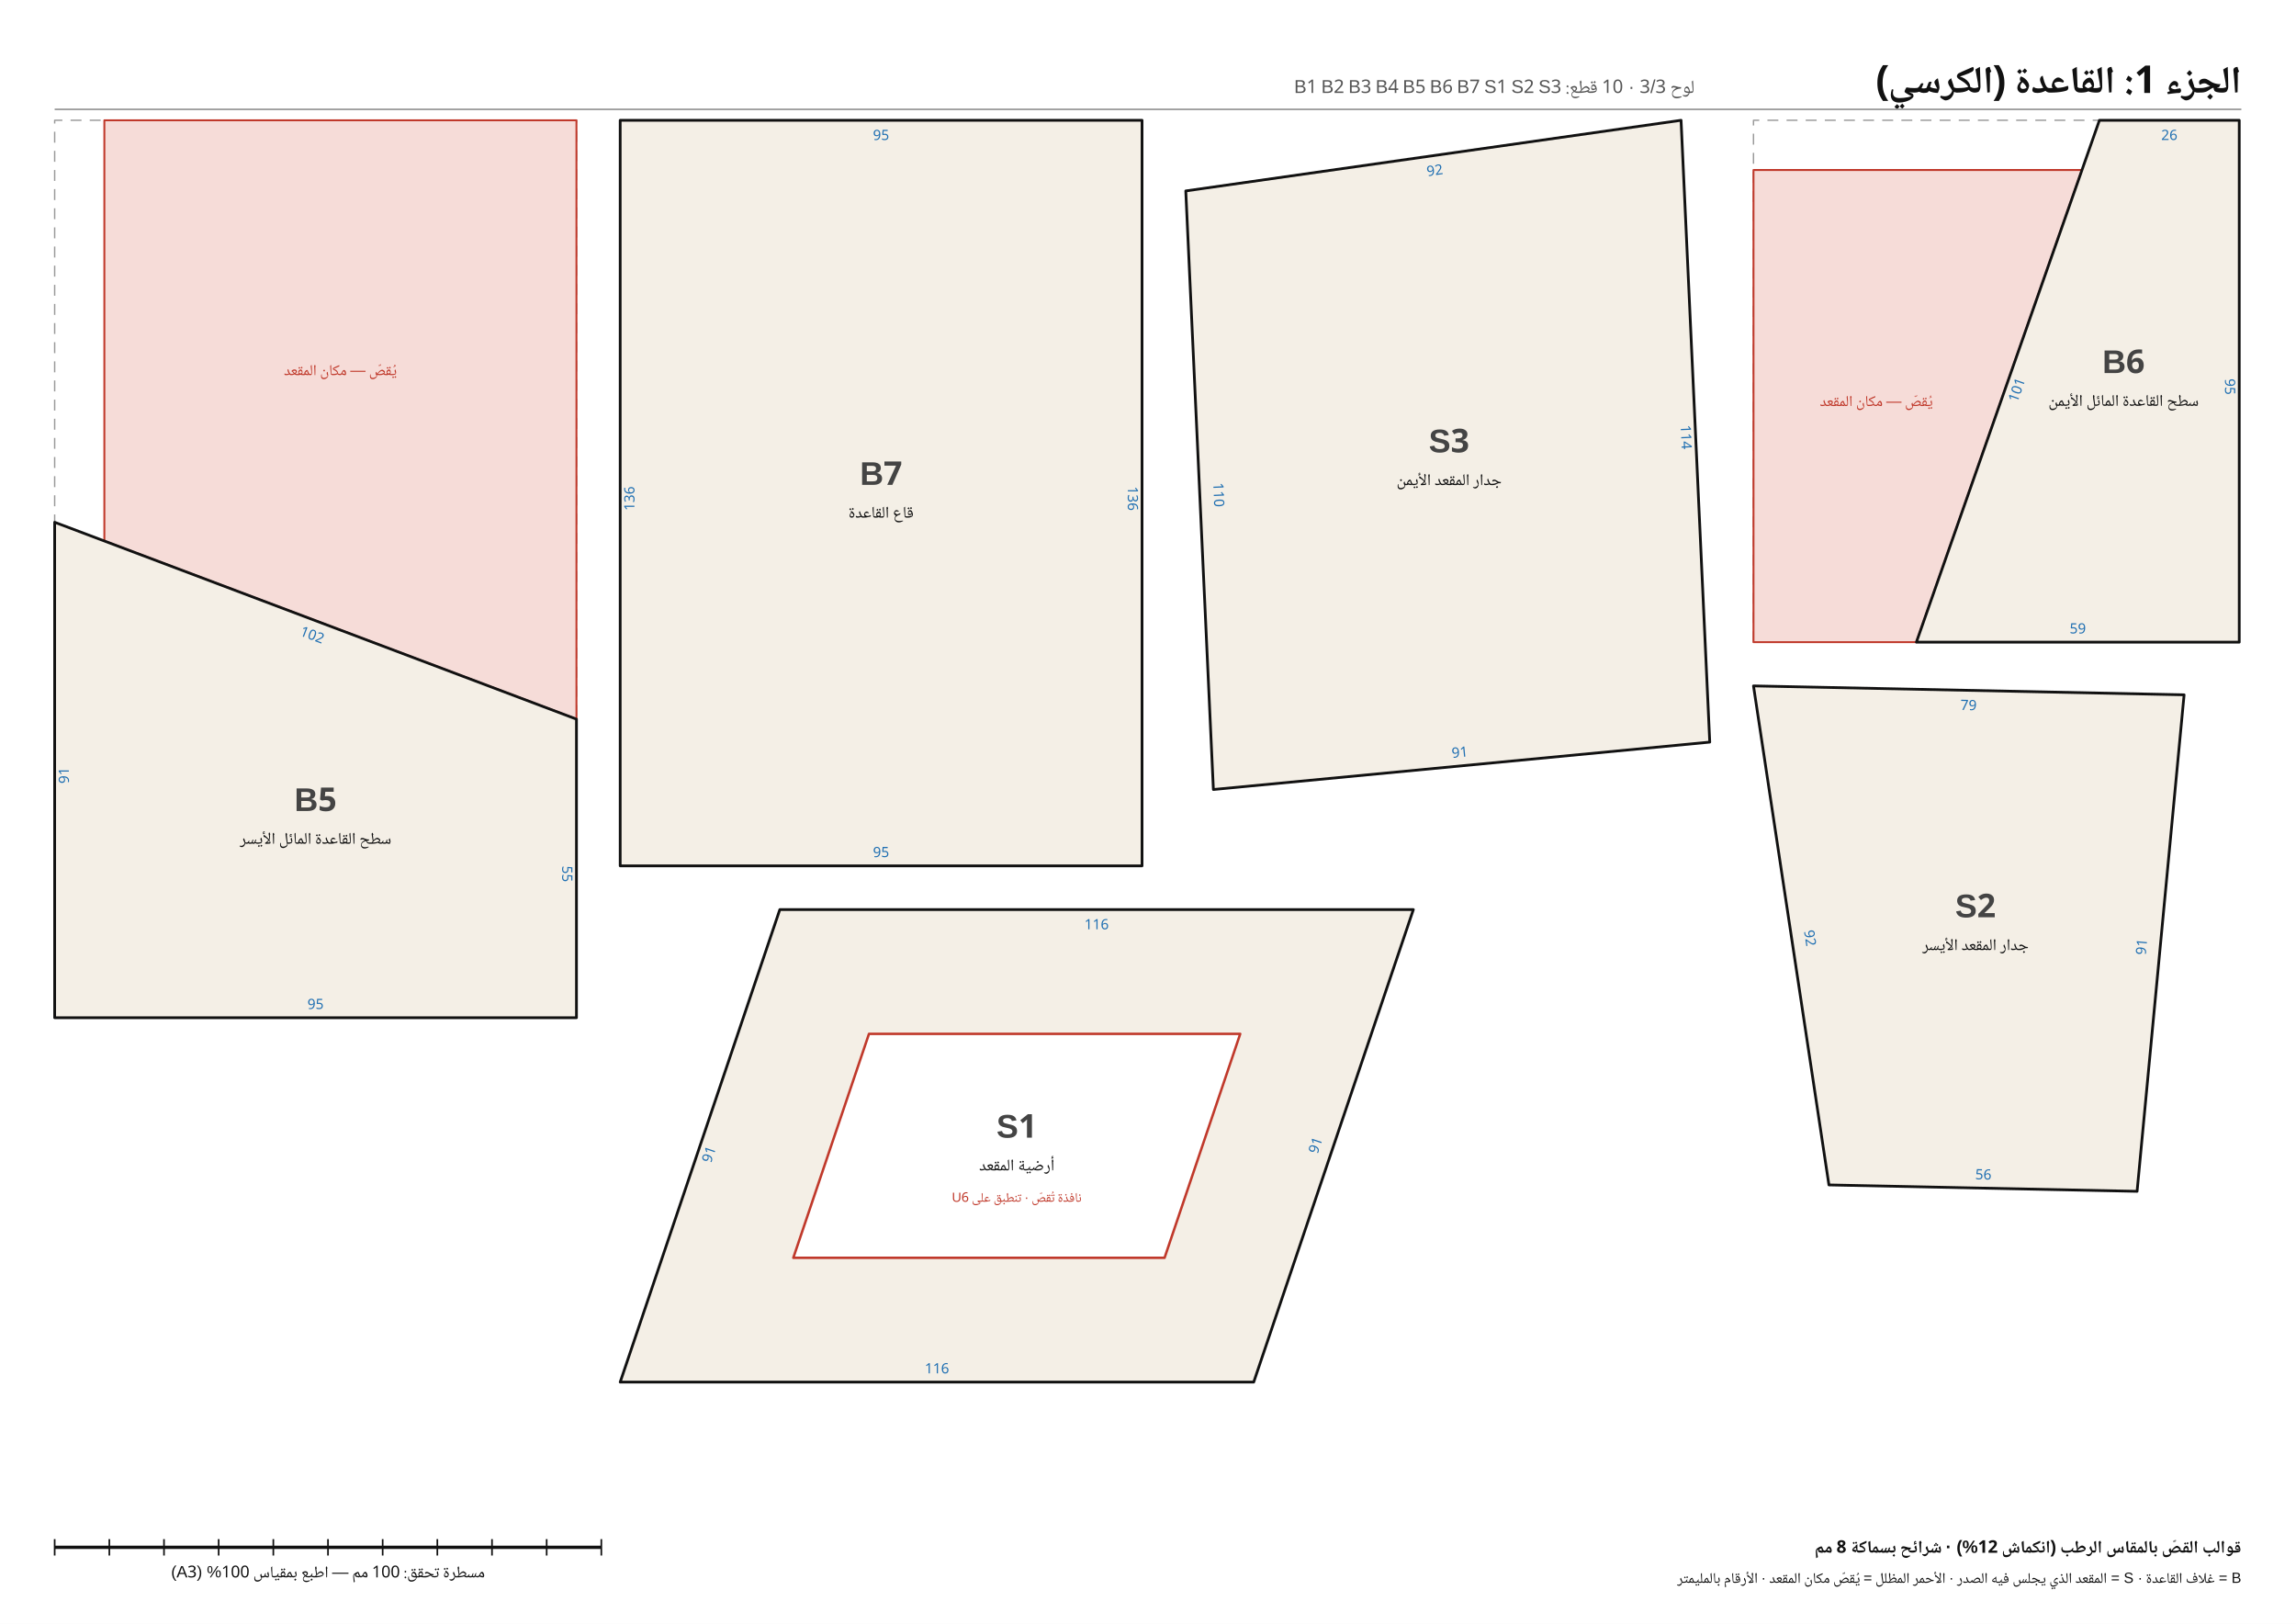
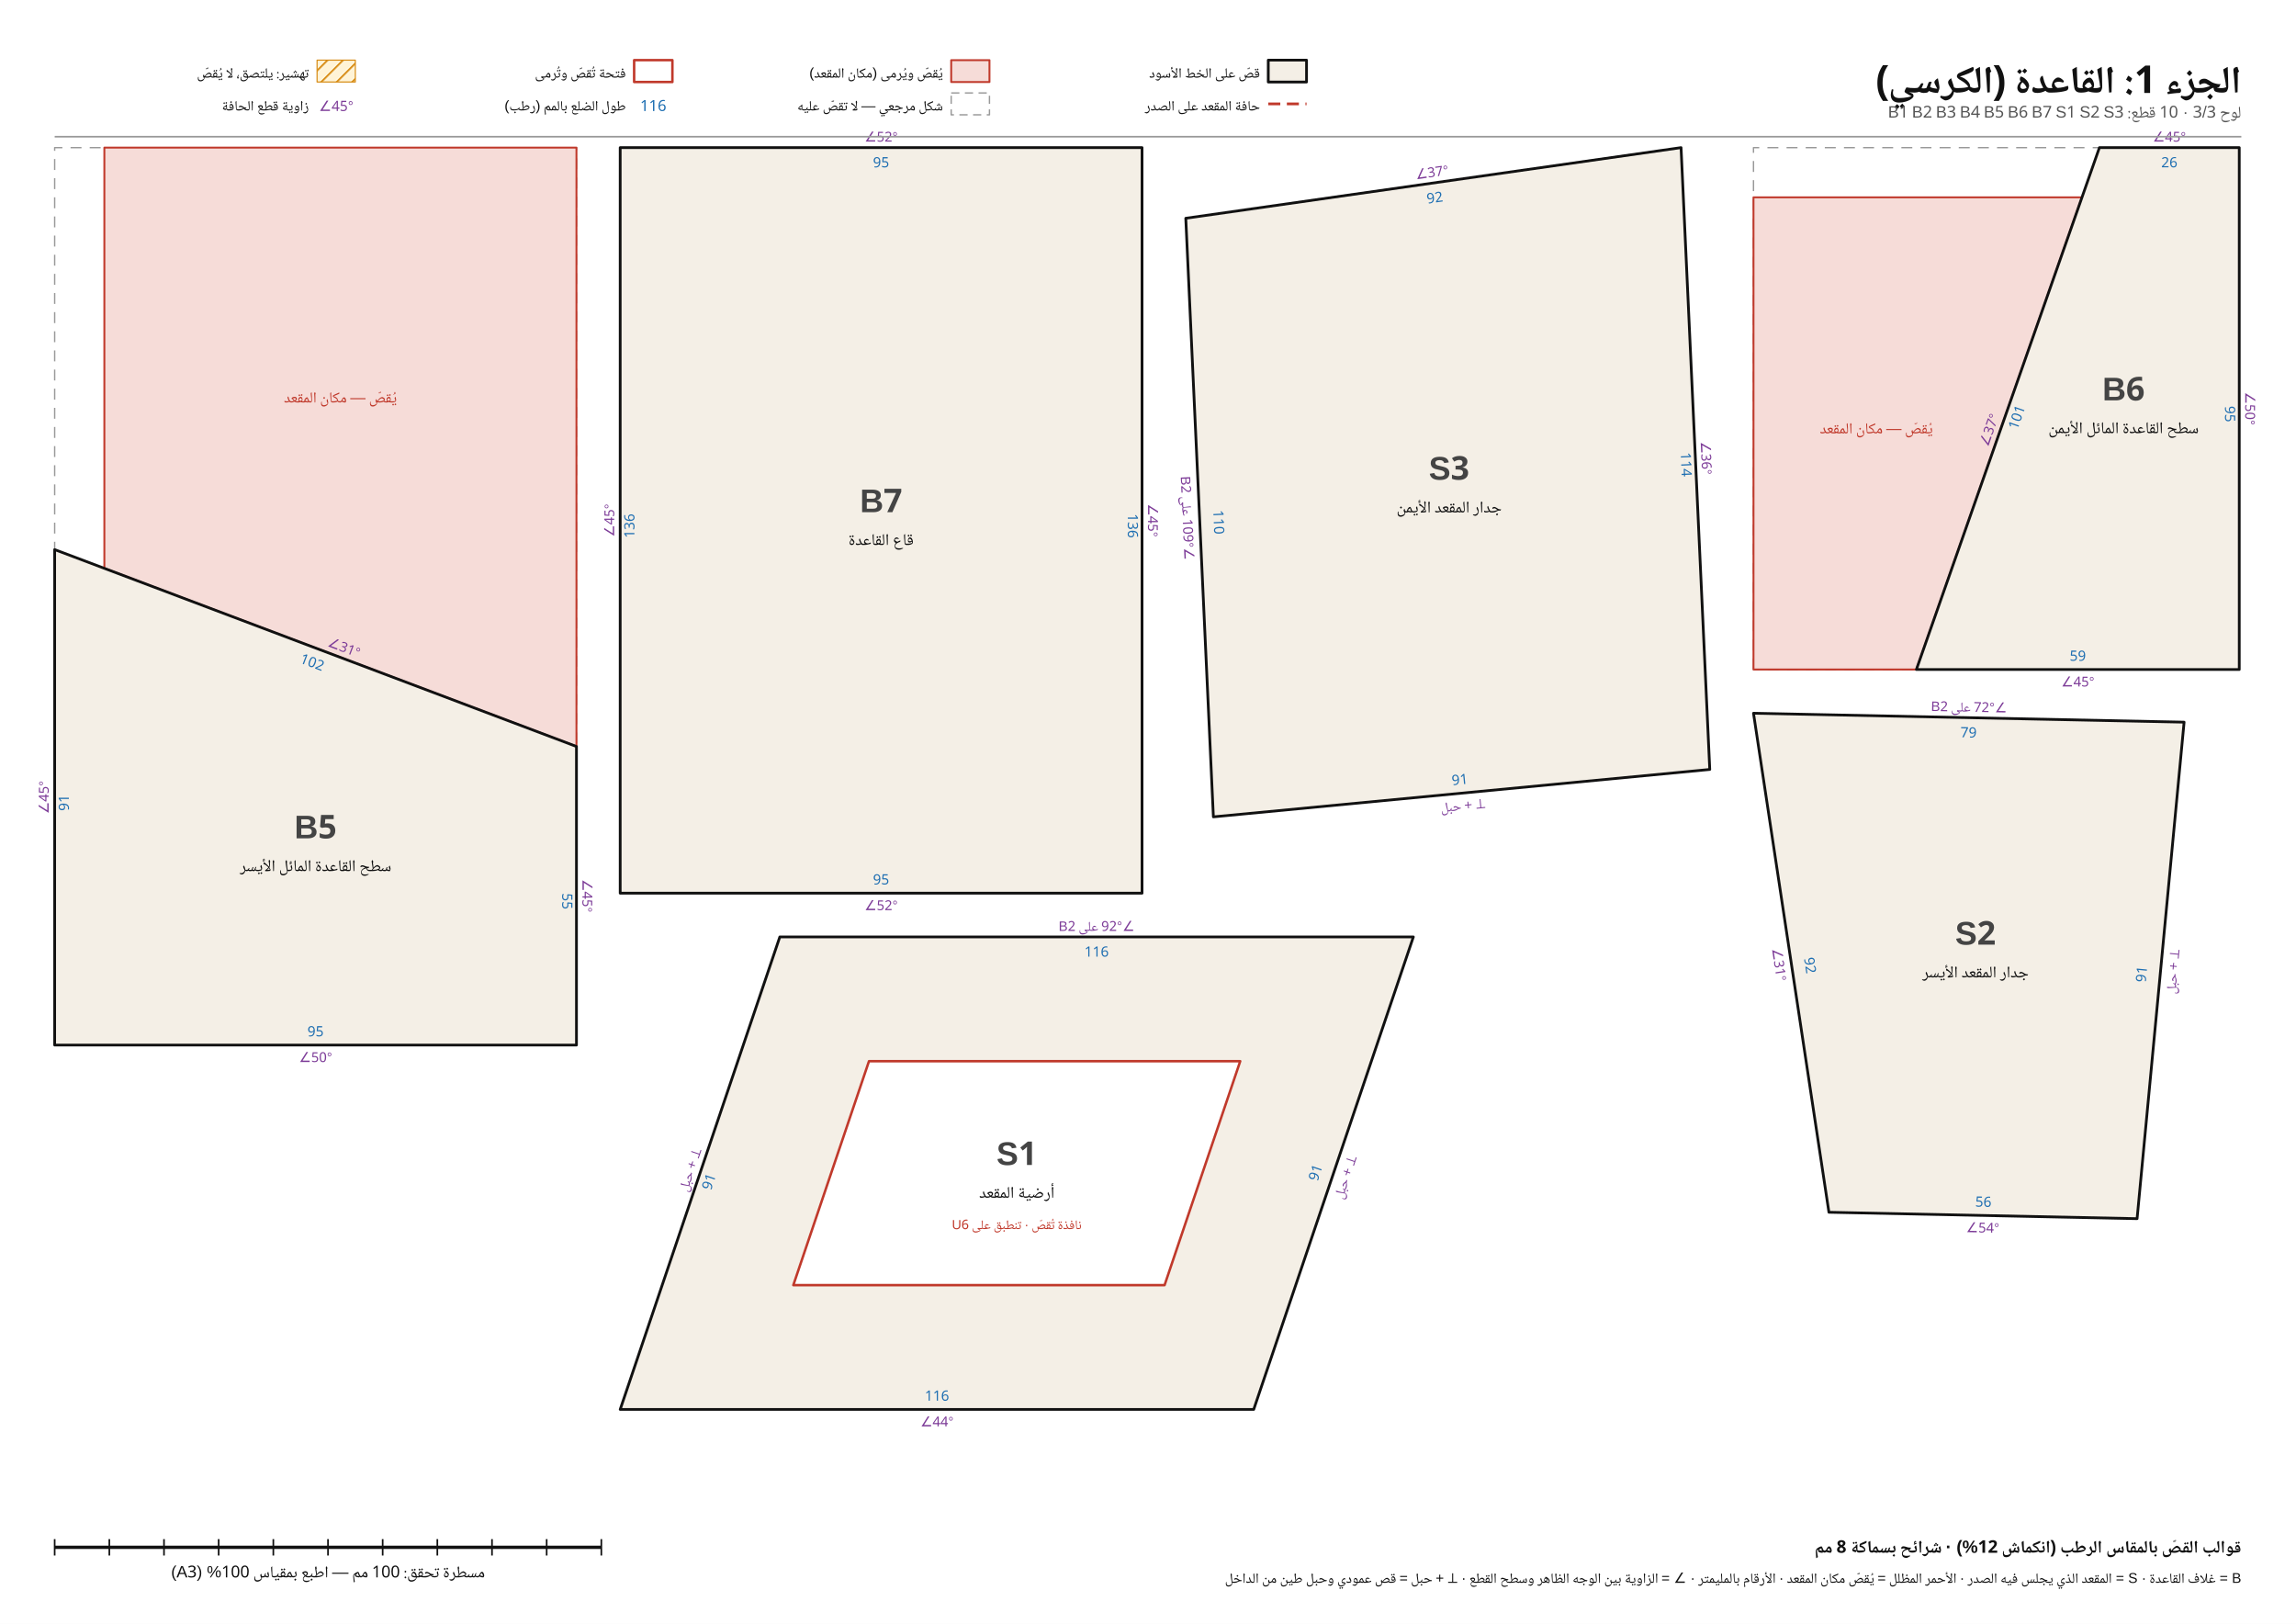
<svg xmlns="http://www.w3.org/2000/svg" width="420mm" height="297mm" viewBox="0 0 420 297" font-family="Noto Naskh Arabic, Amiri, Tahoma, Arial, sans-serif">
  <rect width="420" height="297" fill="#fff" />
  <defs>
    <marker id="ar" viewBox="0 0 10 10" refX="10" refY="5" markerWidth="5" markerHeight="5" orient="auto-start-reverse">
      <path d="M0,1 L10,5 L0,9 z" fill="#c0392b" />
    </marker>
    <marker id="ab" viewBox="0 0 10 10" refX="10" refY="5" markerWidth="4" markerHeight="4" orient="auto">
      <path d="M0,1 L10,5 L0,9 z" fill="#1f6fb2" />
    </marker>
    <pattern id="hatch" width="2" height="2" patternUnits="userSpaceOnUse" patternTransform="rotate(45)">
      <rect width="2" height="2" fill="#fff3d6" />
      <line x1="0" y1="0" x2="0" y2="2" stroke="#d68910" stroke-width="0.6" />
    </pattern>
  </defs>
-   <polygon points="105.45,186.14 10.00,186.14 10.00,22.00 105.45,22.00 105.45,186.14" fill="none" stroke="#999" stroke-width="0.25" stroke-dasharray="2,1.5" stroke-linejoin="round" />
-   <polygon points="19.09,98.95 19.09,22.00 105.45,22.00 105.45,131.53 19.09,98.95" fill="#f6dcd8" stroke="#c0392b" stroke-width="0.35" stroke-linejoin="round" />
-   <text x="62.27" y="68.62" font-size="2.8" text-anchor="middle" fill="#c0392b" font-weight="normal" direction="rtl">يُقصّ — مكان المقعد</text>
-   <polygon points="10.00,95.52 105.45,131.53 105.45,186.14 10.00,186.14 10.00,95.52" fill="#f4efe6" stroke="#111" stroke-width="0.5" stroke-linejoin="round" />
-   <text x="56.81" y="116.96" font-size="2.6" text-anchor="middle" fill="#1f6fb2" font-weight="normal" direction="ltr" transform="rotate(20.7 56.81 116.96)">102</text>
-   <text x="102.85" y="159.84" font-size="2.6" text-anchor="middle" fill="#1f6fb2" font-weight="normal" direction="ltr" transform="rotate(90.0 102.85 159.84)">55</text>
-   <text x="57.73" y="184.54" font-size="2.6" text-anchor="middle" fill="#1f6fb2" font-weight="normal" direction="ltr">95</text>
-   <text x="12.60" y="141.83" font-size="2.6" text-anchor="middle" fill="#1f6fb2" font-weight="normal" direction="ltr" transform="rotate(-90.0 12.60 141.83)">91</text>
-   <text x="57.73" y="148.33" font-size="6" text-anchor="middle" fill="#444" font-weight="bold" direction="ltr">B5</text>
-   <text x="57.73" y="154.33" font-size="3" text-anchor="middle" fill="#111" font-weight="normal" direction="rtl">سطح القاعدة المائل الأيسر</text>
-   <polygon points="208.91,158.36 113.45,158.36 113.45,22.00 208.91,22.00 208.91,158.36" fill="#f4efe6" stroke="#111" stroke-width="0.5" stroke-linejoin="round" />
-   <text x="161.18" y="156.76" font-size="2.6" text-anchor="middle" fill="#1f6fb2" font-weight="normal" direction="ltr">95</text>
-   <text x="116.05" y="91.18" font-size="2.6" text-anchor="middle" fill="#1f6fb2" font-weight="normal" direction="ltr" transform="rotate(-90.0 116.05 91.18)">136</text>
-   <text x="161.18" y="25.60" font-size="2.6" text-anchor="middle" fill="#1f6fb2" font-weight="normal" direction="ltr">95</text>
-   <text x="206.31" y="91.18" font-size="2.6" text-anchor="middle" fill="#1f6fb2" font-weight="normal" direction="ltr" transform="rotate(90.0 206.31 91.18)">136</text>
-   <text x="161.18" y="88.68" font-size="6" text-anchor="middle" fill="#444" font-weight="bold" direction="ltr">B7</text>
-   <text x="161.18" y="94.68" font-size="3" text-anchor="middle" fill="#111" font-weight="normal" direction="rtl">قاع القاعدة</text>
-   <polygon points="229.34,252.78 113.45,252.78 142.65,166.36 258.54,166.36 229.34,252.78" fill="#f4efe6" stroke="#111" stroke-width="0.5" stroke-linejoin="round" />
-   <text x="171.40" y="251.18" font-size="2.6" text-anchor="middle" fill="#1f6fb2" font-weight="normal" direction="ltr">116</text>
-   <text x="130.52" y="211.40" font-size="2.6" text-anchor="middle" fill="#1f6fb2" font-weight="normal" direction="ltr" transform="rotate(-71.3 130.52 211.40)">91</text>
-   <text x="200.60" y="169.96" font-size="2.6" text-anchor="middle" fill="#1f6fb2" font-weight="normal" direction="ltr">116</text>
-   <text x="241.48" y="209.74" font-size="2.6" text-anchor="middle" fill="#1f6fb2" font-weight="normal" direction="ltr" transform="rotate(-71.3 241.48 209.74)">91</text>
-   <polygon points="145.12,230.05 213.03,230.05 226.87,189.09 158.96,189.09 145.12,230.05" fill="#fff" stroke="#c0392b" stroke-width="0.45" stroke-linejoin="round" />
-   <text x="186.00" y="219.80" font-size="2.4" text-anchor="middle" fill="#c0392b" font-weight="normal" direction="rtl">نافذة تُقصّ · تنطبق على U6</text>
-   <text x="186.00" y="208.07" font-size="6" text-anchor="middle" fill="#444" font-weight="bold" direction="ltr">S1</text>
-   <text x="186.00" y="214.07" font-size="3" text-anchor="middle" fill="#111" font-weight="normal" direction="rtl">أرضية المقعد</text>
-   <polygon points="307.51,22.00 312.76,135.73 221.96,144.40 216.91,34.92 307.51,22.00" fill="#f4efe6" stroke="#111" stroke-width="0.5" stroke-linejoin="round" />
-   <text x="307.54" y="79.99" font-size="2.6" text-anchor="middle" fill="#1f6fb2" font-weight="normal" direction="ltr" transform="rotate(87.4 307.54 79.99)">114</text>
-   <text x="267.12" y="138.48" font-size="2.6" text-anchor="middle" fill="#1f6fb2" font-weight="normal" direction="ltr" transform="rotate(-5.5 267.12 138.48)">91</text>
-   <text x="222.03" y="90.54" font-size="2.6" text-anchor="middle" fill="#1f6fb2" font-weight="normal" direction="ltr" transform="rotate(87.4 222.03 90.54)">110</text>
-   <text x="262.58" y="32.03" font-size="2.6" text-anchor="middle" fill="#1f6fb2" font-weight="normal" direction="ltr" transform="rotate(-8.1 262.58 32.03)">92</text>
-   <text x="265.08" y="82.73" font-size="6" text-anchor="middle" fill="#444" font-weight="bold" direction="ltr">S3</text>
-   <text x="265.08" y="88.73" font-size="3" text-anchor="middle" fill="#111" font-weight="normal" direction="rtl">جدار المقعد الأيمن</text>
-   <polygon points="320.76,117.45 320.76,22.00 409.62,22.00 409.62,117.45 320.76,117.45" fill="none" stroke="#999" stroke-width="0.25" stroke-dasharray="2,1.5" stroke-linejoin="round" />
-   <polygon points="320.76,31.09 380.85,31.09 350.56,117.45 320.76,117.45 320.76,31.09" fill="#f6dcd8" stroke="#c0392b" stroke-width="0.35" stroke-linejoin="round" />
-   <text x="343.24" y="74.27" font-size="2.8" text-anchor="middle" fill="#c0392b" font-weight="normal" direction="rtl">يُقصّ — مكان المقعد</text>
-   <polygon points="409.62,22.00 409.62,117.45 350.56,117.45 384.04,22.00 409.62,22.00" fill="#f4efe6" stroke="#111" stroke-width="0.5" stroke-linejoin="round" />
-   <text x="407.02" y="70.73" font-size="2.6" text-anchor="middle" fill="#1f6fb2" font-weight="normal" direction="ltr" transform="rotate(90.0 407.02 70.73)">95</text>
-   <text x="380.09" y="115.85" font-size="2.6" text-anchor="middle" fill="#1f6fb2" font-weight="normal" direction="ltr">59</text>
-   <text x="369.76" y="71.59" font-size="2.6" text-anchor="middle" fill="#1f6fb2" font-weight="normal" direction="ltr" transform="rotate(-70.7 369.76 71.59)">101</text>
-   <text x="396.83" y="25.60" font-size="2.6" text-anchor="middle" fill="#1f6fb2" font-weight="normal" direction="ltr">26</text>
-   <text x="388.46" y="68.23" font-size="6" text-anchor="middle" fill="#444" font-weight="bold" direction="ltr">B6</text>
-   <text x="388.46" y="74.23" font-size="3" text-anchor="middle" fill="#111" font-weight="normal" direction="rtl">سطح القاعدة المائل الأيمن</text>
-   <polygon points="320.76,125.45 399.53,127.08 390.93,217.89 334.56,216.72 320.76,125.45" fill="#f4efe6" stroke="#111" stroke-width="0.5" stroke-linejoin="round" />
-   <text x="360.09" y="129.87" font-size="2.6" text-anchor="middle" fill="#1f6fb2" font-weight="normal" direction="ltr" transform="rotate(1.2 360.09 129.87)">79</text>
-   <text x="392.64" y="173.24" font-size="2.6" text-anchor="middle" fill="#1f6fb2" font-weight="normal" direction="ltr" transform="rotate(-84.6 392.64 173.24)">91</text>
-   <text x="362.80" y="215.71" font-size="2.6" text-anchor="middle" fill="#1f6fb2" font-weight="normal" direction="ltr" transform="rotate(1.2 362.80 215.71)">56</text>
-   <text x="330.23" y="171.70" font-size="2.6" text-anchor="middle" fill="#1f6fb2" font-weight="normal" direction="ltr" transform="rotate(81.4 330.23 171.70)">92</text>
-   <text x="361.37" y="167.77" font-size="6" text-anchor="middle" fill="#444" font-weight="bold" direction="ltr">S2</text>
-   <text x="361.37" y="173.77" font-size="3" text-anchor="middle" fill="#111" font-weight="normal" direction="rtl">جدار المقعد الأيسر</text>
+   <polygon points="105.45,191.14 10.00,191.14 10.00,27.00 105.45,27.00 105.45,191.14" fill="none" stroke="#999" stroke-width="0.25" stroke-dasharray="2,1.5" stroke-linejoin="round" />
+   <polygon points="19.09,103.95 19.09,27.00 105.45,27.00 105.45,136.53 19.09,103.95" fill="#f6dcd8" stroke="#c0392b" stroke-width="0.35" stroke-linejoin="round" />
+   <text x="62.27" y="73.62" font-size="2.8" text-anchor="middle" fill="#c0392b" font-weight="normal" direction="rtl">يُقصّ — مكان المقعد</text>
+   <polygon points="10.00,100.52 105.45,136.53 105.45,191.14 10.00,191.14 10.00,100.52" fill="#f4efe6" stroke="#111" stroke-width="0.5" stroke-linejoin="round" />
+   <text x="56.81" y="121.96" font-size="2.6" text-anchor="middle" fill="#1f6fb2" font-weight="normal" direction="ltr" transform="rotate(20.7 56.81 121.96)">102</text>
+   <text x="102.85" y="164.84" font-size="2.6" text-anchor="middle" fill="#1f6fb2" font-weight="normal" direction="ltr" transform="rotate(90.0 102.85 164.84)">55</text>
+   <text x="57.73" y="189.54" font-size="2.6" text-anchor="middle" fill="#1f6fb2" font-weight="normal" direction="ltr">95</text>
+   <text x="12.60" y="146.83" font-size="2.6" text-anchor="middle" fill="#1f6fb2" font-weight="normal" direction="ltr" transform="rotate(-90.0 12.60 146.83)">91</text>
+   <text x="62.66" y="119.21" font-size="2.5" text-anchor="middle" fill="#7d3c98" font-weight="normal" direction="ltr" transform="rotate(20.7 62.66 119.21)">∠31°</text>
+   <text x="106.55" y="163.84" font-size="2.5" text-anchor="middle" fill="#7d3c98" font-weight="normal" direction="ltr" transform="rotate(90.0 106.55 163.84)">∠45°</text>
+   <text x="57.73" y="194.24" font-size="2.5" text-anchor="middle" fill="#7d3c98" font-weight="normal" direction="ltr">∠50°</text>
+   <text x="8.90" y="145.83" font-size="2.5" text-anchor="middle" fill="#7d3c98" font-weight="normal" direction="ltr" transform="rotate(-90.0 8.90 145.83)">∠45°</text>
+   <text x="57.73" y="153.33" font-size="6" text-anchor="middle" fill="#444" font-weight="bold" direction="ltr">B5</text>
+   <text x="57.73" y="159.33" font-size="3" text-anchor="middle" fill="#111" font-weight="normal" direction="rtl">سطح القاعدة المائل الأيسر</text>
+   <polygon points="208.91,163.36 113.45,163.36 113.45,27.00 208.91,27.00 208.91,163.36" fill="#f4efe6" stroke="#111" stroke-width="0.5" stroke-linejoin="round" />
+   <text x="161.18" y="161.76" font-size="2.6" text-anchor="middle" fill="#1f6fb2" font-weight="normal" direction="ltr">95</text>
+   <text x="116.05" y="96.18" font-size="2.6" text-anchor="middle" fill="#1f6fb2" font-weight="normal" direction="ltr" transform="rotate(-90.0 116.05 96.18)">136</text>
+   <text x="161.18" y="30.60" font-size="2.6" text-anchor="middle" fill="#1f6fb2" font-weight="normal" direction="ltr">95</text>
+   <text x="206.31" y="96.18" font-size="2.6" text-anchor="middle" fill="#1f6fb2" font-weight="normal" direction="ltr" transform="rotate(90.0 206.31 96.18)">136</text>
+   <text x="161.18" y="166.46" font-size="2.5" text-anchor="middle" fill="#7d3c98" font-weight="normal" direction="ltr">∠52°</text>
+   <text x="112.35" y="95.18" font-size="2.5" text-anchor="middle" fill="#7d3c98" font-weight="normal" direction="ltr" transform="rotate(-90.0 112.35 95.18)">∠45°</text>
+   <text x="161.18" y="25.90" font-size="2.5" text-anchor="middle" fill="#7d3c98" font-weight="normal" direction="ltr">∠52°</text>
+   <text x="210.01" y="95.18" font-size="2.5" text-anchor="middle" fill="#7d3c98" font-weight="normal" direction="ltr" transform="rotate(90.0 210.01 95.18)">∠45°</text>
+   <text x="161.18" y="93.68" font-size="6" text-anchor="middle" fill="#444" font-weight="bold" direction="ltr">B7</text>
+   <text x="161.18" y="99.68" font-size="3" text-anchor="middle" fill="#111" font-weight="normal" direction="rtl">قاع القاعدة</text>
+   <polygon points="229.34,257.78 113.45,257.78 142.65,171.36 258.54,171.36 229.34,257.78" fill="#f4efe6" stroke="#111" stroke-width="0.5" stroke-linejoin="round" />
+   <text x="171.40" y="256.18" font-size="2.6" text-anchor="middle" fill="#1f6fb2" font-weight="normal" direction="ltr">116</text>
+   <text x="130.52" y="216.40" font-size="2.6" text-anchor="middle" fill="#1f6fb2" font-weight="normal" direction="ltr" transform="rotate(-71.3 130.52 216.40)">91</text>
+   <text x="200.60" y="174.96" font-size="2.6" text-anchor="middle" fill="#1f6fb2" font-weight="normal" direction="ltr">116</text>
+   <text x="241.48" y="214.74" font-size="2.6" text-anchor="middle" fill="#1f6fb2" font-weight="normal" direction="ltr" transform="rotate(-71.3 241.48 214.74)">91</text>
+   <text x="171.40" y="260.88" font-size="2.5" text-anchor="middle" fill="#7d3c98" font-weight="normal" direction="ltr">∠44°</text>
+   <text x="127.01" y="214.22" font-size="2.5" text-anchor="middle" fill="#7d3c98" font-weight="normal" direction="rtl" transform="rotate(-71.3 127.01 214.22)">⟂ + حبل</text>
+   <text x="200.60" y="170.26" font-size="2.5" text-anchor="middle" fill="#7d3c98" font-weight="normal" direction="rtl">∠92° على B2</text>
+   <text x="246.88" y="215.56" font-size="2.5" text-anchor="middle" fill="#7d3c98" font-weight="normal" direction="rtl" transform="rotate(-71.3 246.88 215.56)">⟂ + حبل</text>
+   <polygon points="145.12,235.05 213.03,235.05 226.87,194.09 158.96,194.09 145.12,235.05" fill="#fff" stroke="#c0392b" stroke-width="0.45" stroke-linejoin="round" />
+   <text x="186.00" y="224.80" font-size="2.4" text-anchor="middle" fill="#c0392b" font-weight="normal" direction="rtl">نافذة تُقصّ · تنطبق على U6</text>
+   <text x="186.00" y="213.07" font-size="6" text-anchor="middle" fill="#444" font-weight="bold" direction="ltr">S1</text>
+   <text x="186.00" y="219.07" font-size="3" text-anchor="middle" fill="#111" font-weight="normal" direction="rtl">أرضية المقعد</text>
+   <polygon points="307.51,27.00 312.76,140.73 221.96,149.40 216.91,39.92 307.51,27.00" fill="#f4efe6" stroke="#111" stroke-width="0.5" stroke-linejoin="round" />
+   <text x="307.54" y="84.99" font-size="2.6" text-anchor="middle" fill="#1f6fb2" font-weight="normal" direction="ltr" transform="rotate(87.4 307.54 84.99)">114</text>
+   <text x="267.12" y="143.48" font-size="2.6" text-anchor="middle" fill="#1f6fb2" font-weight="normal" direction="ltr" transform="rotate(-5.5 267.12 143.48)">91</text>
+   <text x="222.03" y="95.54" font-size="2.6" text-anchor="middle" fill="#1f6fb2" font-weight="normal" direction="ltr" transform="rotate(87.4 222.03 95.54)">110</text>
+   <text x="262.58" y="37.03" font-size="2.6" text-anchor="middle" fill="#1f6fb2" font-weight="normal" direction="ltr" transform="rotate(-8.1 262.58 37.03)">92</text>
+   <text x="311.24" y="83.82" font-size="2.5" text-anchor="middle" fill="#7d3c98" font-weight="normal" direction="ltr" transform="rotate(87.4 311.24 83.82)">∠36°</text>
+   <text x="267.66" y="148.15" font-size="2.5" text-anchor="middle" fill="#7d3c98" font-weight="normal" direction="rtl" transform="rotate(-5.5 267.66 148.15)">⟂ + حبل</text>
+   <text x="216.34" y="94.80" font-size="2.5" text-anchor="middle" fill="#7d3c98" font-weight="normal" direction="rtl" transform="rotate(87.4 216.34 94.80)">∠109° على B2</text>
+   <text x="262.06" y="32.37" font-size="2.5" text-anchor="middle" fill="#7d3c98" font-weight="normal" direction="ltr" transform="rotate(-8.1 262.06 32.37)">∠37°</text>
+   <text x="265.08" y="87.73" font-size="6" text-anchor="middle" fill="#444" font-weight="bold" direction="ltr">S3</text>
+   <text x="265.08" y="93.73" font-size="3" text-anchor="middle" fill="#111" font-weight="normal" direction="rtl">جدار المقعد الأيمن</text>
+   <polygon points="320.76,122.45 320.76,27.00 409.62,27.00 409.62,122.45 320.76,122.45" fill="none" stroke="#999" stroke-width="0.25" stroke-dasharray="2,1.5" stroke-linejoin="round" />
+   <polygon points="320.76,36.09 380.85,36.09 350.56,122.45 320.76,122.45 320.76,36.09" fill="#f6dcd8" stroke="#c0392b" stroke-width="0.35" stroke-linejoin="round" />
+   <text x="343.24" y="79.27" font-size="2.8" text-anchor="middle" fill="#c0392b" font-weight="normal" direction="rtl">يُقصّ — مكان المقعد</text>
+   <polygon points="409.62,27.00 409.62,122.45 350.56,122.45 384.04,27.00 409.62,27.00" fill="#f4efe6" stroke="#111" stroke-width="0.5" stroke-linejoin="round" />
+   <text x="407.02" y="75.73" font-size="2.6" text-anchor="middle" fill="#1f6fb2" font-weight="normal" direction="ltr" transform="rotate(90.0 407.02 75.73)">95</text>
+   <text x="380.09" y="120.85" font-size="2.6" text-anchor="middle" fill="#1f6fb2" font-weight="normal" direction="ltr">59</text>
+   <text x="369.76" y="76.59" font-size="2.6" text-anchor="middle" fill="#1f6fb2" font-weight="normal" direction="ltr" transform="rotate(-70.7 369.76 76.59)">101</text>
+   <text x="396.83" y="30.60" font-size="2.6" text-anchor="middle" fill="#1f6fb2" font-weight="normal" direction="ltr">26</text>
+   <text x="410.72" y="74.73" font-size="2.5" text-anchor="middle" fill="#7d3c98" font-weight="normal" direction="ltr" transform="rotate(90.0 410.72 74.73)">∠50°</text>
+   <text x="380.09" y="125.55" font-size="2.5" text-anchor="middle" fill="#7d3c98" font-weight="normal" direction="ltr">∠45°</text>
+   <text x="364.67" y="78.91" font-size="2.5" text-anchor="middle" fill="#7d3c98" font-weight="normal" direction="ltr" transform="rotate(-70.7 364.67 78.91)">∠37°</text>
+   <text x="396.83" y="25.90" font-size="2.5" text-anchor="middle" fill="#7d3c98" font-weight="normal" direction="ltr">∠45°</text>
+   <text x="388.46" y="73.23" font-size="6" text-anchor="middle" fill="#444" font-weight="bold" direction="ltr">B6</text>
+   <text x="388.46" y="79.23" font-size="3" text-anchor="middle" fill="#111" font-weight="normal" direction="rtl">سطح القاعدة المائل الأيمن</text>
+   <polygon points="320.76,130.45 399.53,132.08 390.93,222.89 334.56,221.72 320.76,130.45" fill="#f4efe6" stroke="#111" stroke-width="0.5" stroke-linejoin="round" />
+   <text x="360.09" y="134.87" font-size="2.6" text-anchor="middle" fill="#1f6fb2" font-weight="normal" direction="ltr" transform="rotate(1.2 360.09 134.87)">79</text>
+   <text x="392.64" y="178.24" font-size="2.6" text-anchor="middle" fill="#1f6fb2" font-weight="normal" direction="ltr" transform="rotate(-84.6 392.64 178.24)">91</text>
+   <text x="362.80" y="220.71" font-size="2.6" text-anchor="middle" fill="#1f6fb2" font-weight="normal" direction="ltr" transform="rotate(1.2 362.80 220.71)">56</text>
+   <text x="330.23" y="176.70" font-size="2.6" text-anchor="middle" fill="#1f6fb2" font-weight="normal" direction="ltr" transform="rotate(81.4 330.23 176.70)">92</text>
+   <text x="360.17" y="130.17" font-size="2.5" text-anchor="middle" fill="#7d3c98" font-weight="normal" direction="rtl" transform="rotate(1.2 360.17 130.17)">∠72° على B2</text>
+   <text x="398.31" y="177.78" font-size="2.5" text-anchor="middle" fill="#7d3c98" font-weight="normal" direction="rtl" transform="rotate(-84.6 398.31 177.78)">⟂ + حبل</text>
+   <text x="362.68" y="225.41" font-size="2.5" text-anchor="middle" fill="#7d3c98" font-weight="normal" direction="ltr" transform="rotate(1.2 362.68 225.41)">∠54°</text>
+   <text x="324.60" y="176.55" font-size="2.5" text-anchor="middle" fill="#7d3c98" font-weight="normal" direction="ltr" transform="rotate(81.4 324.60 176.55)">∠31°</text>
+   <text x="361.37" y="172.77" font-size="6" text-anchor="middle" fill="#444" font-weight="bold" direction="ltr">S2</text>
+   <text x="361.37" y="178.77" font-size="3" text-anchor="middle" fill="#111" font-weight="normal" direction="rtl">جدار المقعد الأيسر</text>
  <text x="410.00" y="17.00" font-size="7" text-anchor="start" fill="#111" font-weight="bold" direction="rtl">الجزء 1: القاعدة (الكرسي)</text>
-   <text x="310.00" y="17.00" font-size="3.4" text-anchor="start" fill="#555" font-weight="normal" direction="rtl">لوح 3/3 · 10 قطع: B1 B2 B3 B4 B5 B6 B7 S1 S2 S3</text>
-   <line x1="10.00" y1="20.00" x2="410.00" y2="20.00" stroke="#999" stroke-width="0.3" />
+   <text x="410.00" y="21.50" font-size="3" text-anchor="start" fill="#555" font-weight="normal" direction="rtl">لوح 3/3 · 10 قطع: B1 B2 B3 B4 B5 B6 B7 S1 S2 S3</text>
+   <polygon points="232.00,11.00 239.00,11.00 239.00,15.00 232.00,15.00" fill="#f4efe6" stroke="#111" stroke-width="0.5" stroke-linejoin="round" />
+   <text x="230.50" y="14.20" font-size="2.6" text-anchor="start" fill="#111" font-weight="normal" direction="rtl">قصّ على الخط الأسود</text>
+   <polygon points="174.00,11.00 181.00,11.00 181.00,15.00 174.00,15.00" fill="#f6dcd8" stroke="#c0392b" stroke-width="0.35" stroke-linejoin="round" />
+   <text x="172.50" y="14.20" font-size="2.6" text-anchor="start" fill="#111" font-weight="normal" direction="rtl">يُقصّ ويُرمى (مكان المقعد)</text>
+   <polygon points="116.00,11.00 123.00,11.00 123.00,15.00 116.00,15.00" fill="#fff" stroke="#c0392b" stroke-width="0.45" stroke-linejoin="round" />
+   <text x="114.50" y="14.20" font-size="2.6" text-anchor="start" fill="#111" font-weight="normal" direction="rtl">فتحة تُقصّ وتُرمى</text>
+   <polygon points="58.00,11.00 65.00,11.00 65.00,15.00 58.00,15.00" fill="url(#hatch)" stroke="#d68910" stroke-width="0.2" stroke-linejoin="round" />
+   <text x="56.50" y="14.20" font-size="2.6" text-anchor="start" fill="#111" font-weight="normal" direction="rtl">تهشير: يلتصق، لا يُقصّ</text>
+   <line x1="232.00" y1="19.00" x2="239.00" y2="19.00" stroke="#c0392b" stroke-width="0.5" stroke-dasharray="2.2,1.2" />
+   <text x="230.50" y="20.20" font-size="2.6" text-anchor="start" fill="#111" font-weight="normal" direction="rtl">حافة المقعد على الصدر</text>
+   <polygon points="174.00,17.00 181.00,17.00 181.00,21.00 174.00,21.00" fill="none" stroke="#999" stroke-width="0.25" stroke-dasharray="1.5,1" stroke-linejoin="round" />
+   <text x="172.50" y="20.20" font-size="2.6" text-anchor="start" fill="#111" font-weight="normal" direction="rtl">شكل مرجعي — لا تقصّ عليه</text>
+   <text x="119.50" y="20.30" font-size="2.8" text-anchor="middle" fill="#1f6fb2" font-weight="normal" direction="ltr">116</text>
+   <text x="114.50" y="20.20" font-size="2.6" text-anchor="start" fill="#111" font-weight="normal" direction="rtl">طول الضلع بالمم (رطب)</text>
+   <text x="61.50" y="20.30" font-size="2.6" text-anchor="middle" fill="#7d3c98" font-weight="normal" direction="ltr">∠45°</text>
+   <text x="56.50" y="20.20" font-size="2.6" text-anchor="start" fill="#111" font-weight="normal" direction="rtl">زاوية قطع الحافة</text>
+   <line x1="10.00" y1="25.00" x2="410.00" y2="25.00" stroke="#999" stroke-width="0.3" />
  <line x1="10.00" y1="283.00" x2="110.00" y2="283.00" stroke="#111" stroke-width="0.6" />
  <line x1="10.00" y1="281.50" x2="10.00" y2="284.50" stroke="#111" stroke-width="0.3" />
  <line x1="20.00" y1="281.50" x2="20.00" y2="284.50" stroke="#111" stroke-width="0.3" />
  <line x1="30.00" y1="281.50" x2="30.00" y2="284.50" stroke="#111" stroke-width="0.3" />
  <line x1="40.00" y1="281.50" x2="40.00" y2="284.50" stroke="#111" stroke-width="0.3" />
  <line x1="50.00" y1="281.50" x2="50.00" y2="284.50" stroke="#111" stroke-width="0.3" />
  <line x1="60.00" y1="281.50" x2="60.00" y2="284.50" stroke="#111" stroke-width="0.3" />
  <line x1="70.00" y1="281.50" x2="70.00" y2="284.50" stroke="#111" stroke-width="0.3" />
  <line x1="80.00" y1="281.50" x2="80.00" y2="284.50" stroke="#111" stroke-width="0.3" />
  <line x1="90.00" y1="281.50" x2="90.00" y2="284.50" stroke="#111" stroke-width="0.3" />
  <line x1="100.00" y1="281.50" x2="100.00" y2="284.50" stroke="#111" stroke-width="0.3" />
  <line x1="110.00" y1="281.50" x2="110.00" y2="284.50" stroke="#111" stroke-width="0.3" />
  <text x="60.00" y="288.50" font-size="3" text-anchor="middle" fill="#111" font-weight="normal" direction="rtl">مسطرة تحقق: 100 مم — اطبع بمقياس 100% (A3)</text>
  <text x="410.00" y="284.00" font-size="3.2" text-anchor="start" fill="#111" font-weight="bold" direction="rtl">قوالب القصّ بالمقاس الرطب (انكماش 12%) · شرائح بسماكة 8 مم</text>
-   <text x="410.00" y="289.50" font-size="2.7" text-anchor="start" fill="#111" font-weight="normal" direction="rtl">B = غلاف القاعدة · S = المقعد الذي يجلس فيه الصدر · الأحمر المظلل = يُقصّ مكان المقعد · الأرقام بالمليمتر</text>
+   <text x="410.00" y="289.50" font-size="2.6" text-anchor="start" fill="#111" font-weight="normal" direction="rtl">B = غلاف القاعدة · S = المقعد الذي يجلس فيه الصدر · الأحمر المظلل = يُقصّ مكان المقعد · الأرقام بالمليمتر · ∠ = الزاوية بين الوجه الظاهر وسطح القطع · ⟂ + حبل = قص عمودي وحبل طين من الداخل</text>
</svg>
